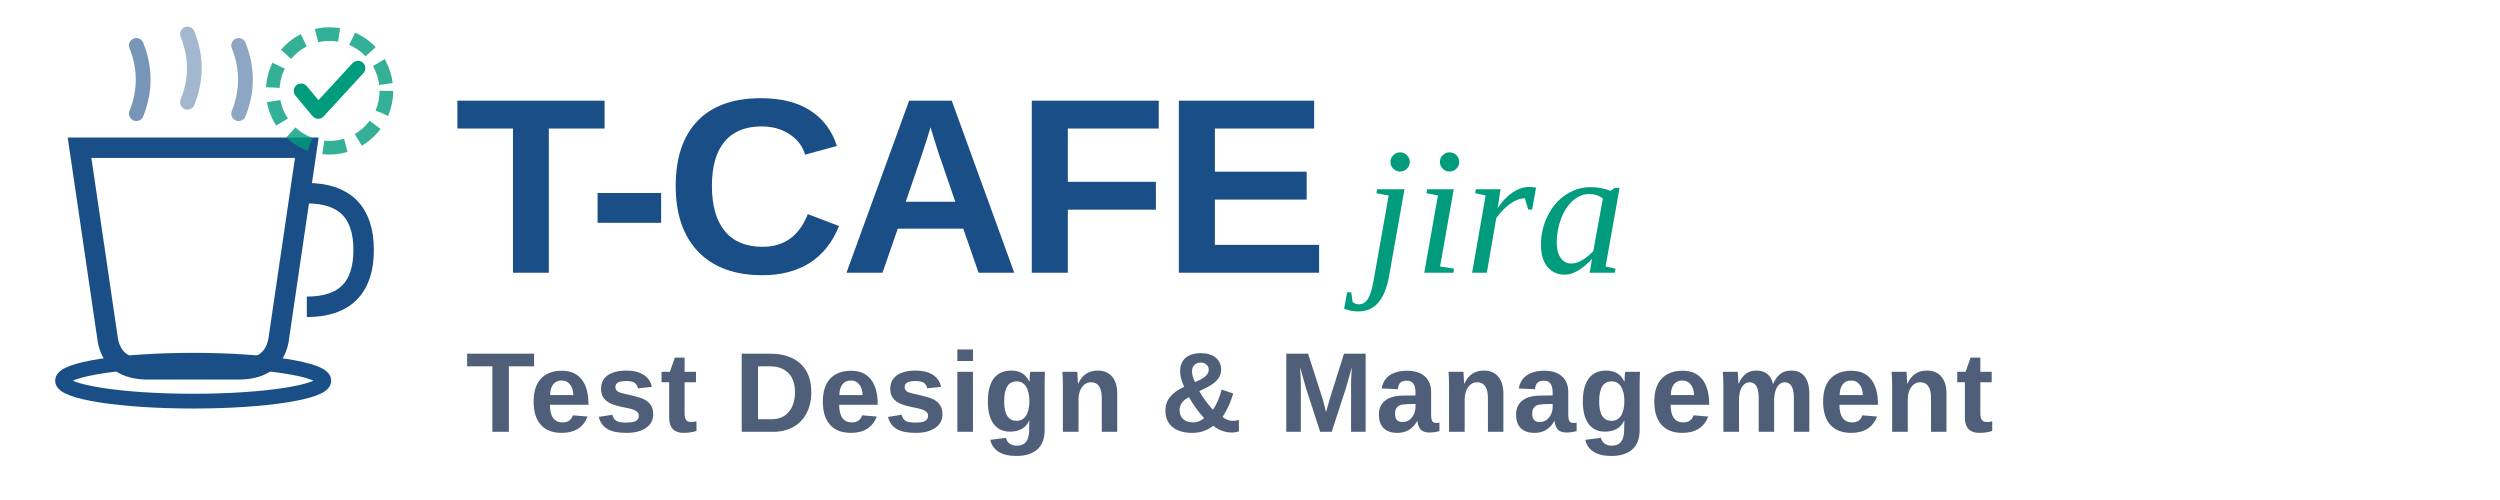
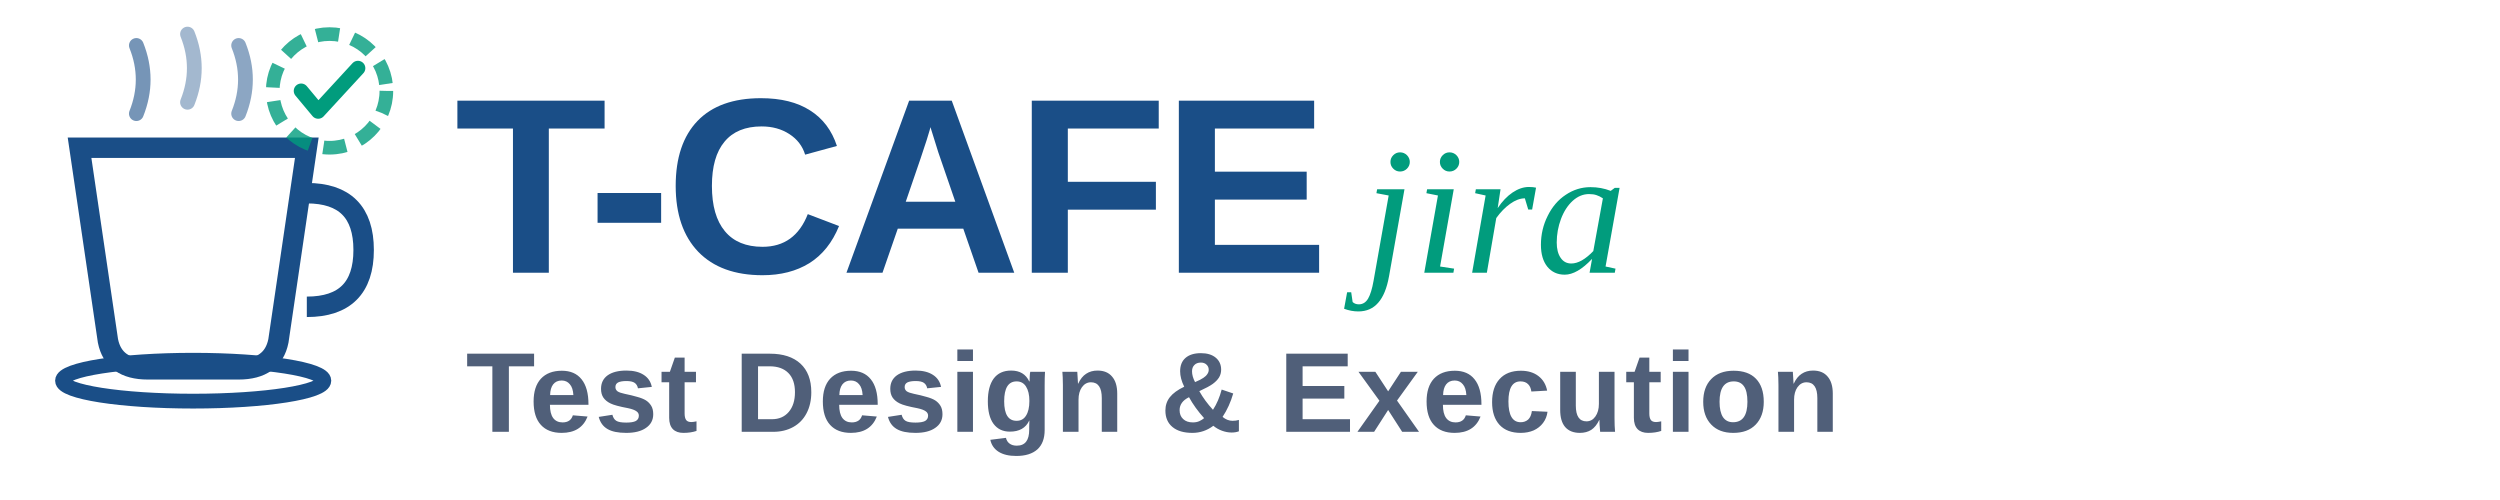
<svg xmlns="http://www.w3.org/2000/svg" width="220" height="44" viewBox="0 0 220 44" fill="none">
  <path d="M12 10 Q13.2 7 12 4" stroke="#1a4e87" stroke-width="1.3" stroke-linecap="round" fill="none" opacity="0.6">
    <animate attributeName="d" values="M12 10 Q13.2 7 12 4;M12 10 Q10.8 7 12 4;M12 10 Q13.2 7 12 4" dur="3s" repeatCount="indefinite" />
  </path>
  <path d="M16.5 9 Q17.7 6 16.5 3" stroke="#1a4e87" stroke-width="1.3" stroke-linecap="round" fill="none" opacity="0.4">
    <animate attributeName="d" values="M16.5 9 Q17.7 6 16.5 3;M16.5 9 Q15.3 6 16.5 3;M16.5 9 Q17.7 6 16.5 3" dur="2.5s" repeatCount="indefinite" />
  </path>
  <path d="M21 10 Q22.2 7 21 4" stroke="#1a4e87" stroke-width="1.3" stroke-linecap="round" fill="none" opacity="0.5">
    <animate attributeName="d" values="M21 10 Q22.2 7 21 4;M21 10 Q19.8 7 21 4;M21 10 Q22.2 7 21 4" dur="3.5s" repeatCount="indefinite" />
  </path>
  <path d="M7 13 L9.5 30 Q10 32.5 13 32.5 L21 32.5 Q24 32.5 24.5 30 L27 13 Z" stroke="#1a4e87" stroke-width="1.8" fill="none" />
  <path d="M27 17 Q32 17 32 22 Q32 27 27 27" stroke="#1a4e87" stroke-width="1.8" fill="none" />
  <ellipse cx="17" cy="33.5" rx="11.5" ry="1.8" stroke="#1a4e87" stroke-width="1.3" fill="none" />
  <circle cx="29" cy="8" r="5" stroke="#019c7d" stroke-width="1.2" fill="none" stroke-dasharray="2 1.2" opacity="0.8">
    <animateTransform attributeName="transform" type="rotate" from="0 29 8" to="360 29 8" dur="8s" repeatCount="indefinite" />
  </circle>
  <path d="M26.5 8 L28 9.8 L31.5 6" stroke="#019c7d" stroke-width="1.3" stroke-linecap="round" stroke-linejoin="round" fill="none" />
  <text x="40" y="24" font-family="'Segoe UI', Arial, sans-serif" font-weight="900" font-size="22" fill="#1a4e87" letter-spacing="-0.5">T-CAFE</text>
  <text x="120" y="24" font-family="Georgia, 'Times New Roman', serif" font-weight="400" font-size="16" fill="#019c7d" font-style="italic" letter-spacing="0">jira</text>
-   <text x="41" y="38" font-family="'Segoe UI', Arial, sans-serif" font-weight="700" font-size="10" fill="#505f79" letter-spacing="0.2">Test Design &amp; Management</text>
+   <text x="41" y="38" font-family="'Segoe UI', Arial, sans-serif" font-weight="700" font-size="10" fill="#505f79" letter-spacing="0.2">Test Design &amp; Execution</text>
</svg>
